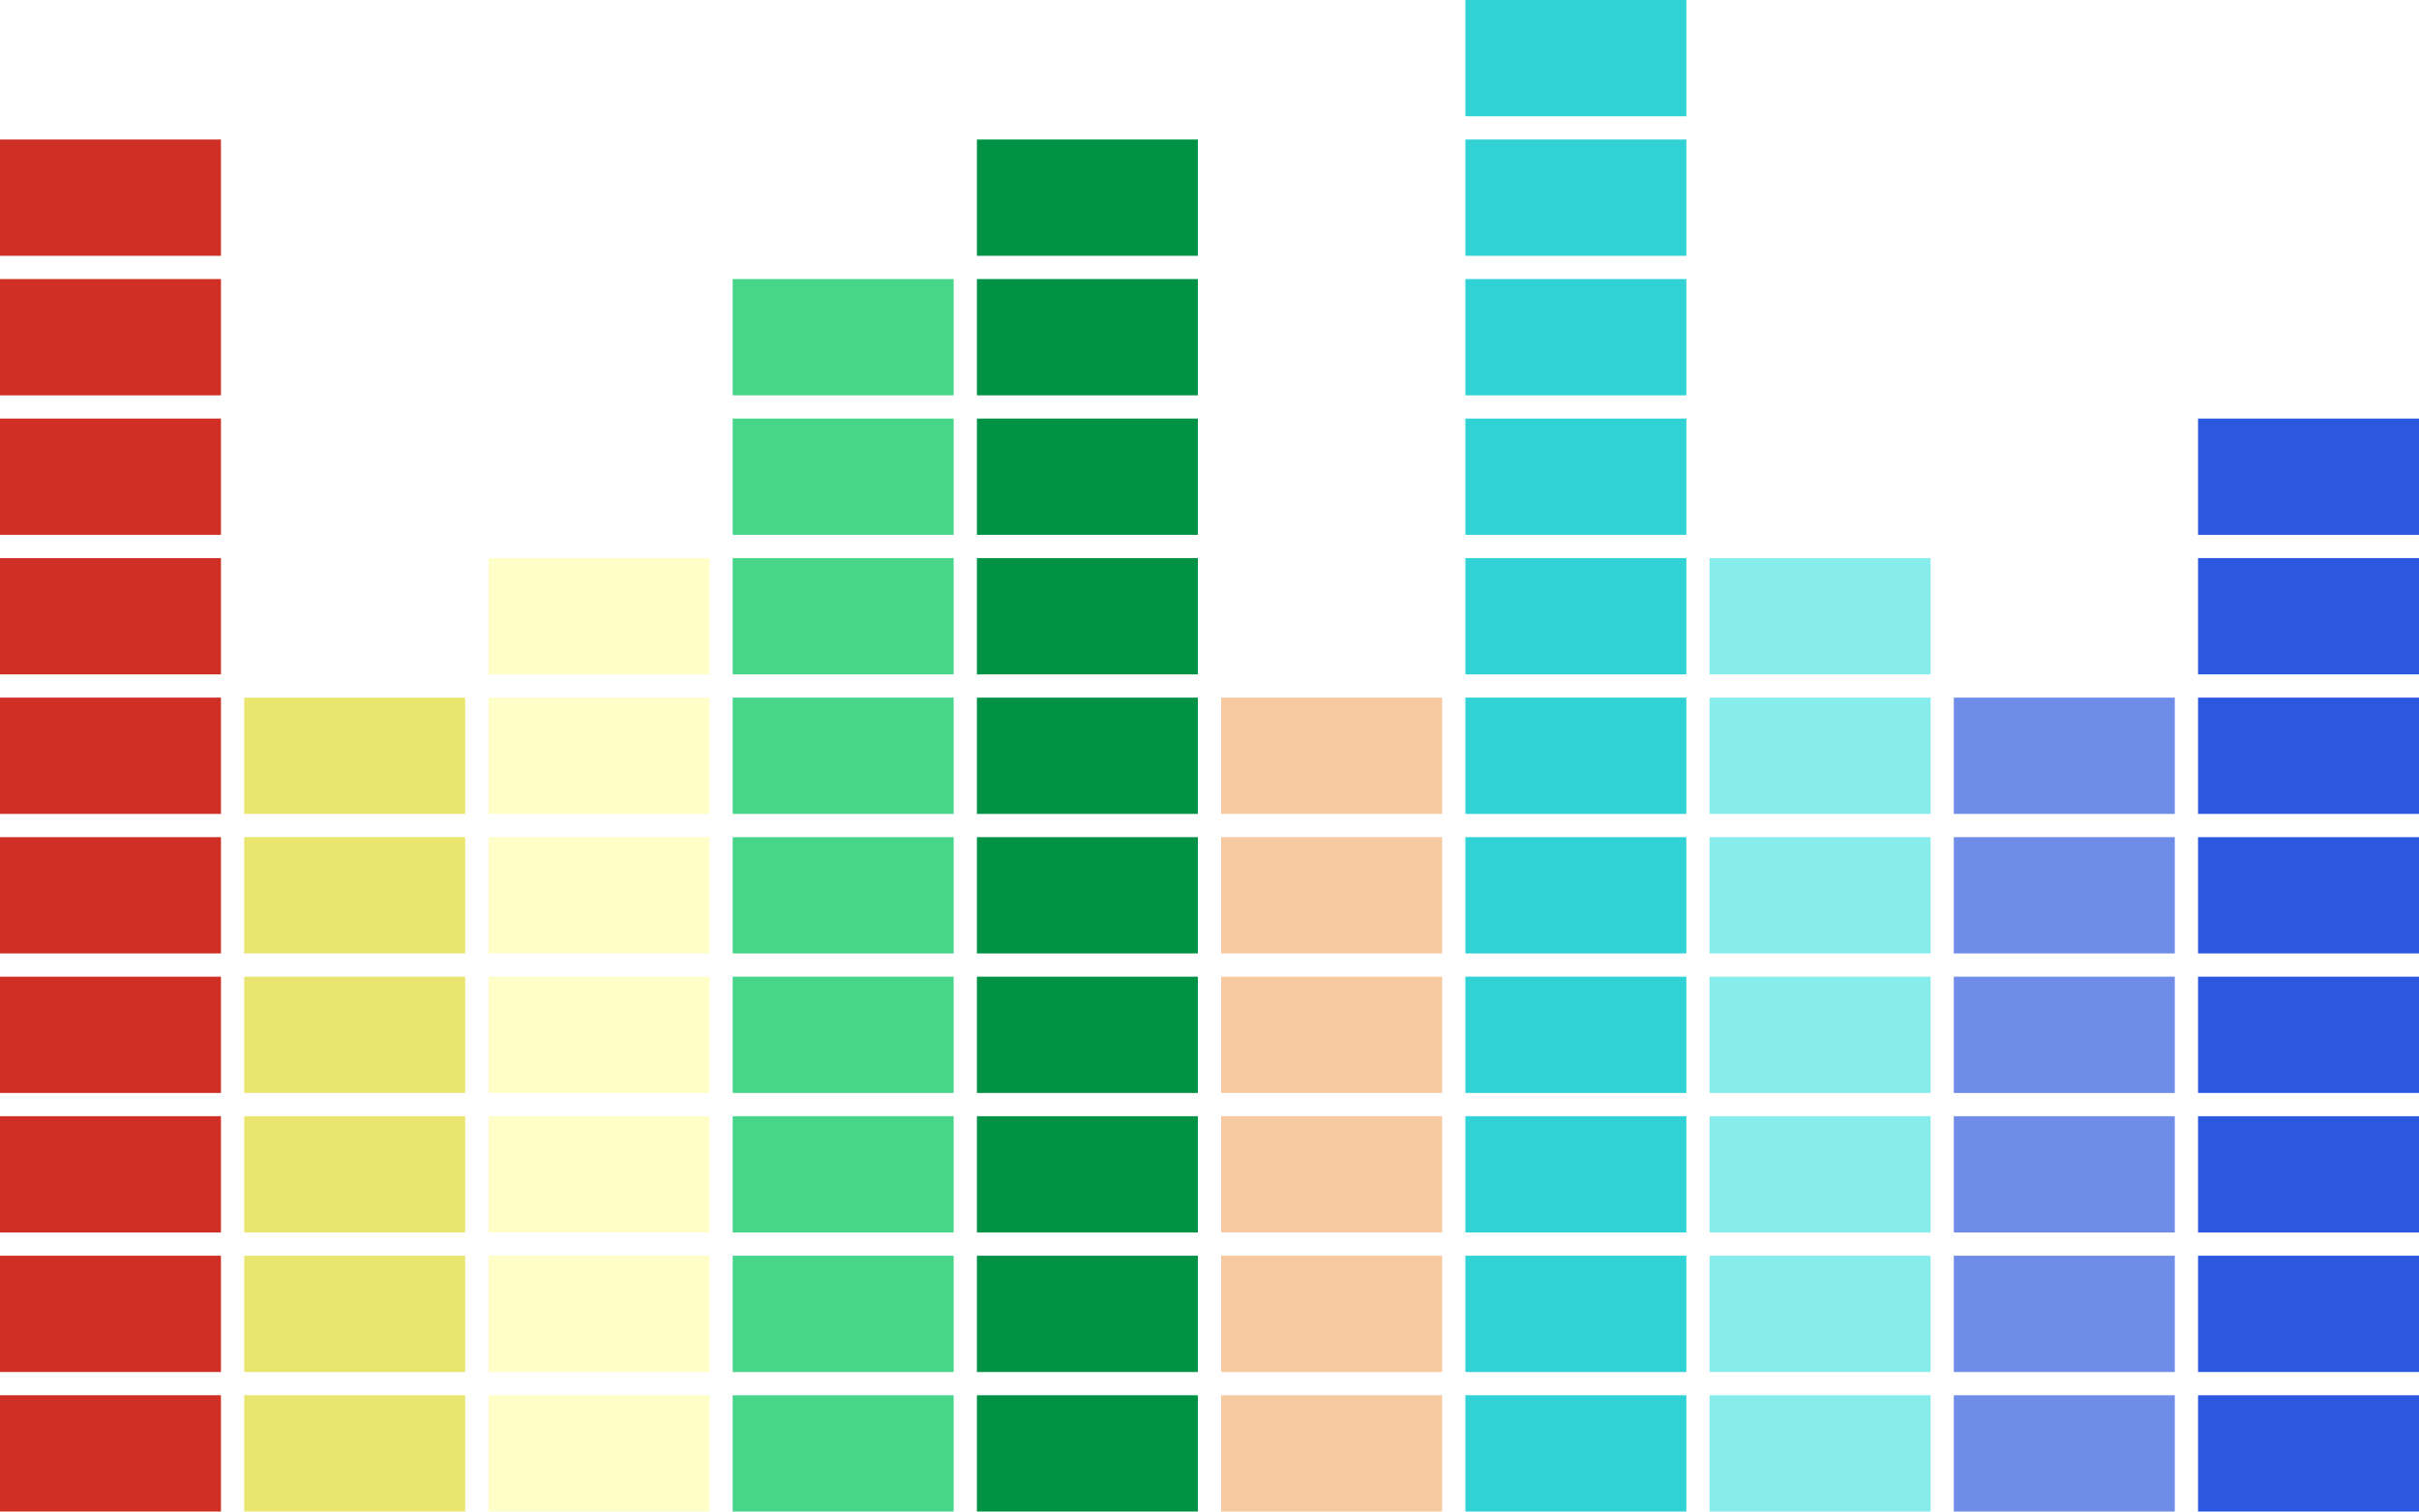
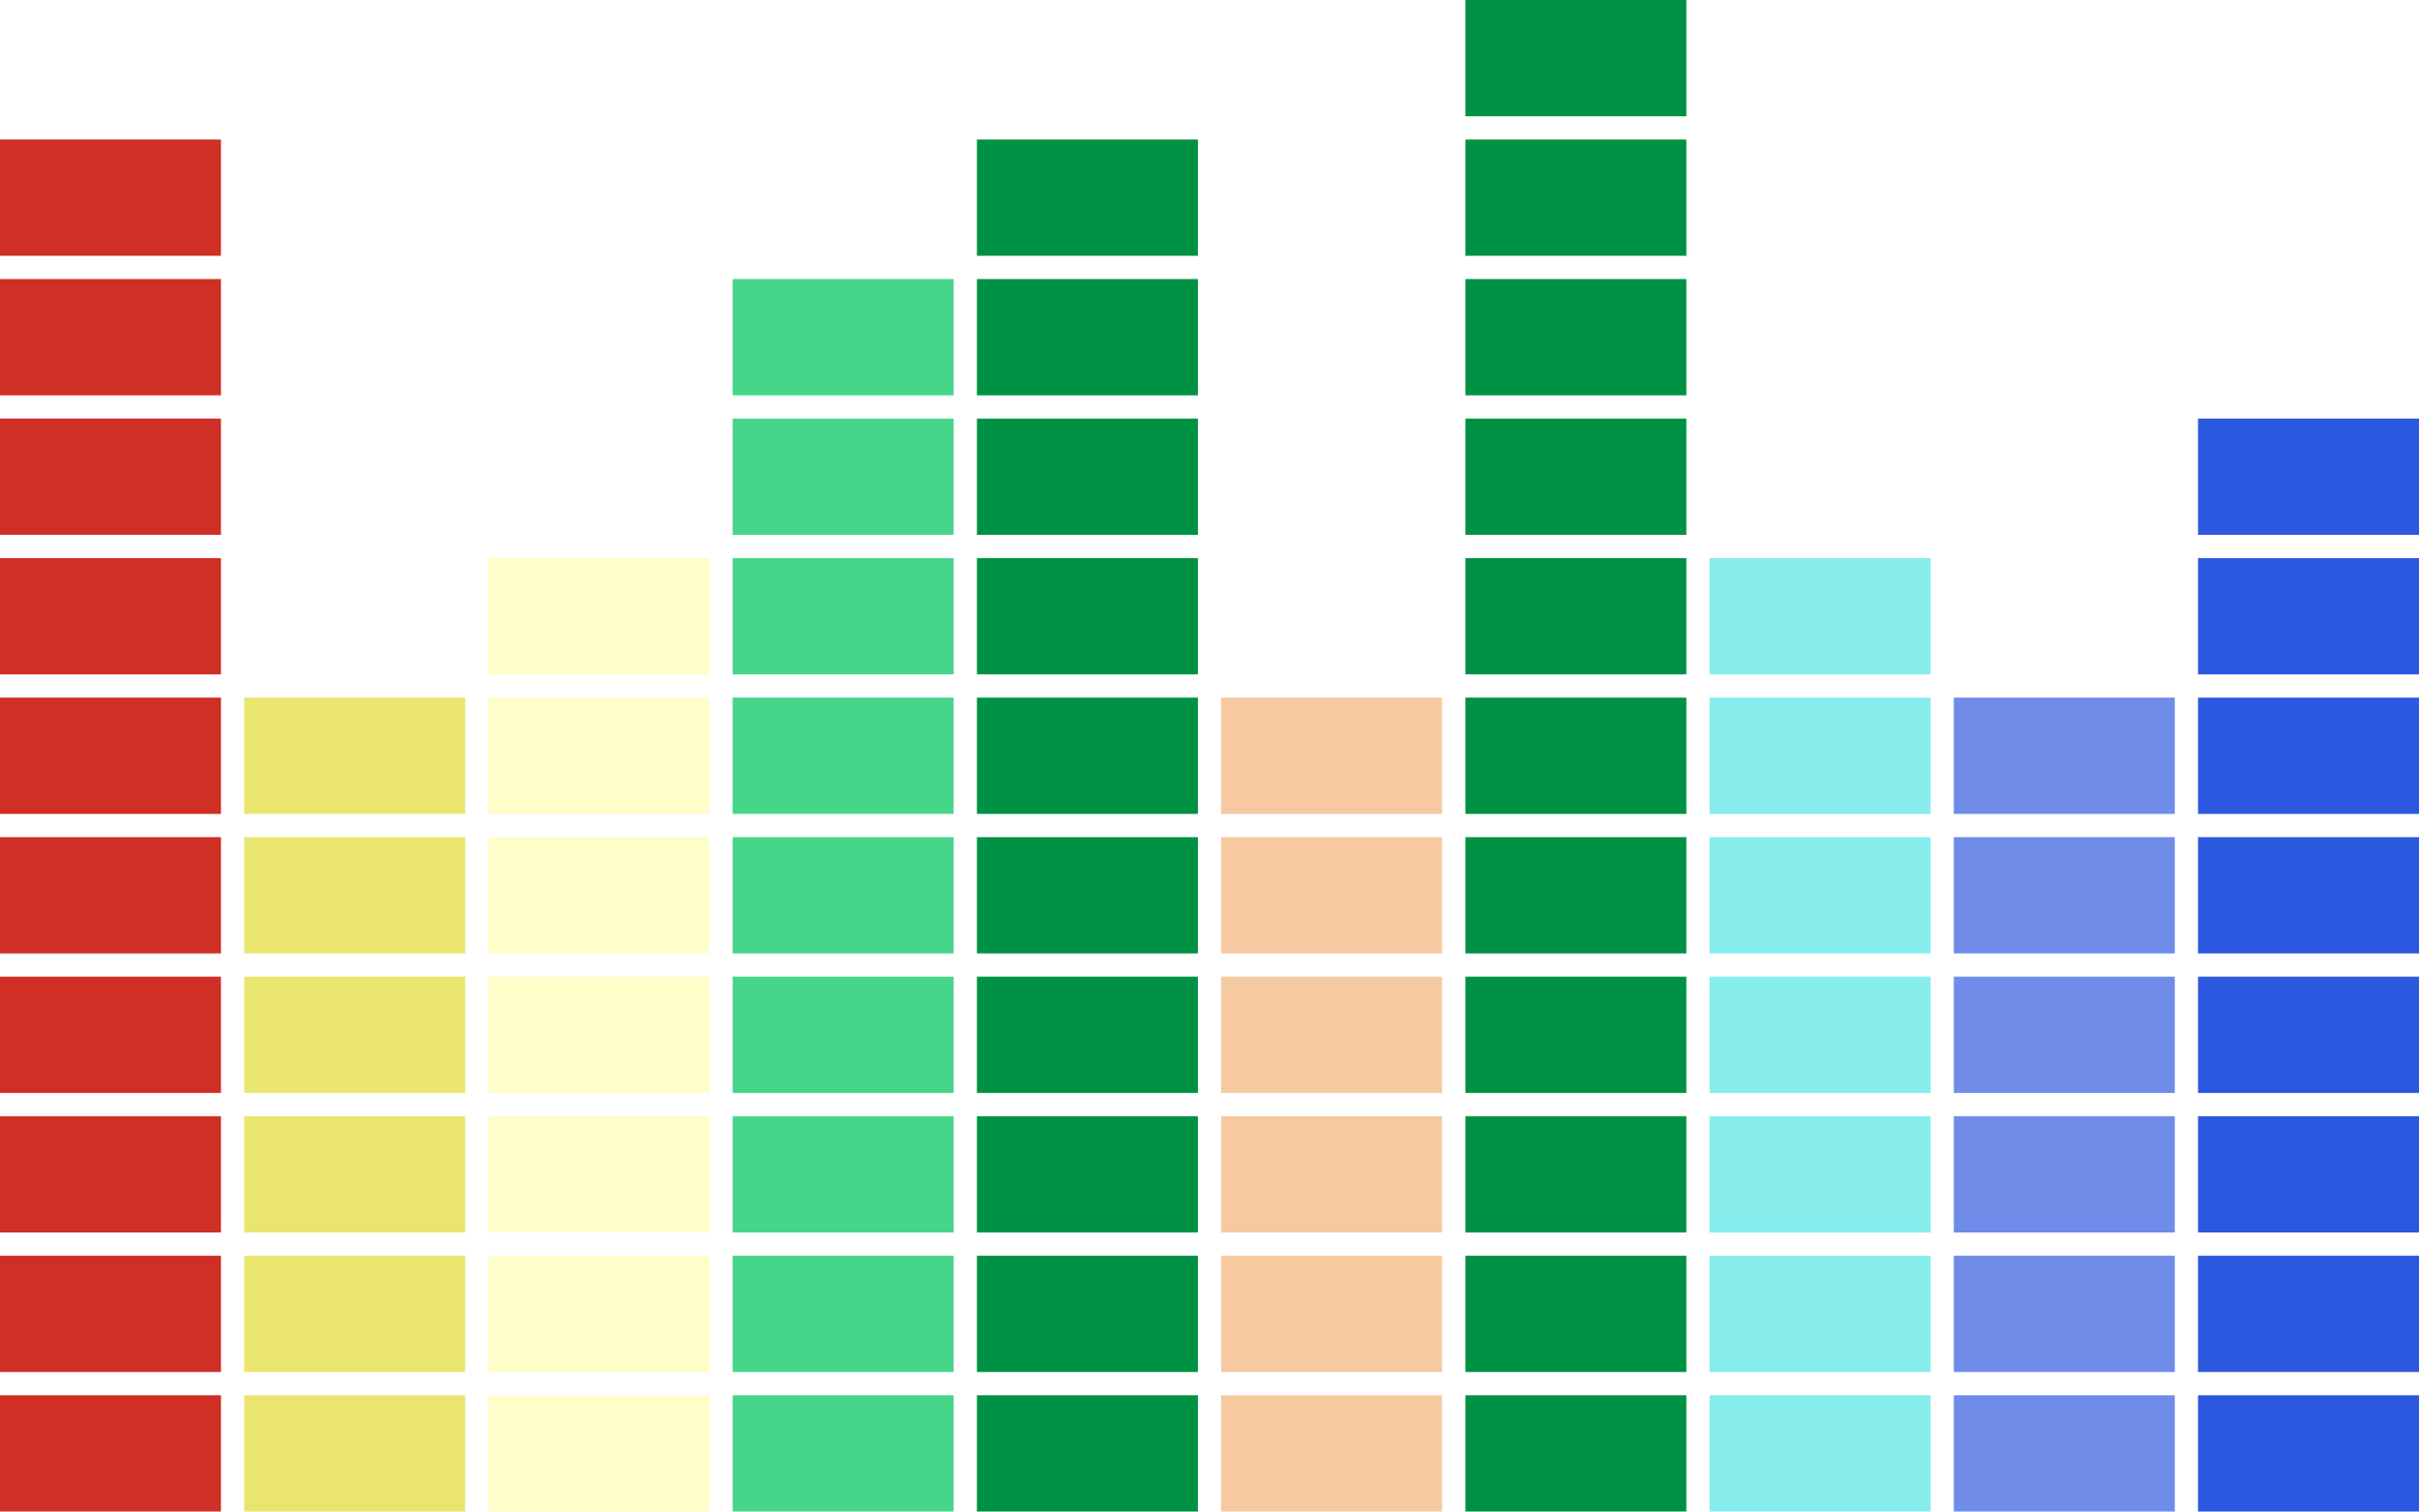
<svg xmlns="http://www.w3.org/2000/svg" width="55.033mm" height="34.396mm" version="1.1" viewBox="0 0 55.033 34.396">
  <g fill="#cf2f25">
    <rect y="31.75" width="5.027" height="2.646" />
    <rect y="28.575" width="5.027" height="2.646" />
    <rect y="25.4" width="5.027" height="2.646" />
    <rect y="22.225" width="5.027" height="2.646" />
    <rect y="19.05" width="5.027" height="2.646" />
    <rect y="15.875" width="5.027" height="2.646" />
  </g>
  <g fill="#e9e56f">
    <rect x="5.556" y="31.75" width="5.027" height="2.646" />
    <rect x="5.556" y="28.575" width="5.027" height="2.646" />
    <rect x="5.556" y="25.4" width="5.027" height="2.646" />
    <rect x="5.556" y="22.225" width="5.027" height="2.646" />
    <rect x="5.556" y="19.05" width="5.027" height="2.646" />
    <rect x="5.556" y="15.875" width="5.027" height="2.646" />
  </g>
  <g fill="#fffdc8">
    <rect x="11.113" y="31.75" width="5.027" height="2.646" />
    <rect x="11.113" y="28.575" width="5.027" height="2.646" />
    <rect x="11.113" y="25.4" width="5.027" height="2.646" />
    <rect x="11.113" y="22.225" width="5.027" height="2.646" />
    <rect x="11.113" y="19.05" width="5.027" height="2.646" />
    <rect x="11.113" y="15.875" width="5.027" height="2.646" />
  </g>
  <g fill="#47d58a">
    <rect x="16.669" y="31.75" width="5.027" height="2.646" />
    <rect x="16.669" y="28.575" width="5.027" height="2.646" />
    <rect x="16.669" y="25.4" width="5.027" height="2.646" />
    <rect x="16.669" y="22.225" width="5.027" height="2.646" />
    <rect x="16.669" y="19.05" width="5.027" height="2.646" />
    <rect x="16.669" y="15.875" width="5.027" height="2.646" />
  </g>
  <g fill="#009244">
    <rect x="22.225" y="31.75" width="5.027" height="2.646" />
    <rect x="22.225" y="28.575" width="5.027" height="2.646" />
    <rect x="22.225" y="25.4" width="5.027" height="2.646" />
    <rect x="22.225" y="22.225" width="5.027" height="2.646" />
    <rect x="22.225" y="19.05" width="5.027" height="2.646" />
    <rect x="22.225" y="15.875" width="5.027" height="2.646" />
  </g>
  <g fill="#f6c9a0">
    <rect x="27.781" y="31.75" width="5.027" height="2.646" />
    <rect x="27.781" y="28.575" width="5.027" height="2.646" />
    <rect x="27.781" y="25.4" width="5.027" height="2.646" />
    <rect x="27.781" y="22.225" width="5.027" height="2.646" />
    <rect x="27.781" y="19.05" width="5.027" height="2.646" />
    <rect x="27.781" y="15.875" width="5.027" height="2.646" />
  </g>
-   <g fill="#30d2d5">
+   <g fill="#009244">
    <rect x="33.338" y="31.75" width="5.027" height="2.646" />
    <rect x="33.338" y="28.575" width="5.027" height="2.646" />
    <rect x="33.338" y="25.4" width="5.027" height="2.646" />
    <rect x="33.338" y="22.225" width="5.027" height="2.646" />
    <rect x="33.338" y="19.05" width="5.027" height="2.646" />
    <rect x="33.338" y="15.875" width="5.027" height="2.646" />
  </g>
  <g fill="#86ecec">
    <rect x="38.894" y="31.75" width="5.027" height="2.646" />
    <rect x="38.894" y="28.575" width="5.027" height="2.646" />
    <rect x="38.894" y="25.4" width="5.027" height="2.646" />
    <rect x="38.894" y="22.225" width="5.027" height="2.646" />
    <rect x="38.894" y="19.05" width="5.027" height="2.646" />
    <rect x="38.894" y="15.875" width="5.027" height="2.646" />
  </g>
  <g fill="#6f8ce9">
    <rect x="44.45" y="31.75" width="5.027" height="2.646" />
    <rect x="44.45" y="28.575" width="5.027" height="2.646" />
    <rect x="44.45" y="25.4" width="5.027" height="2.646" />
    <rect x="44.45" y="22.225" width="5.027" height="2.646" />
    <rect x="44.45" y="19.05" width="5.027" height="2.646" />
    <rect x="44.45" y="15.875" width="5.027" height="2.646" />
  </g>
  <g fill="#2c57df">
    <rect x="50.006" y="31.75" width="5.027" height="2.646" />
    <rect x="50.006" y="28.575" width="5.027" height="2.646" />
    <rect x="50.006" y="25.4" width="5.027" height="2.646" />
    <rect x="50.006" y="22.225" width="5.027" height="2.646" />
    <rect x="50.006" y="19.05" width="5.027" height="2.646" />
    <rect x="50.006" y="15.875" width="5.027" height="2.646" />
  </g>
  <g>
    <rect y="12.7" width="5.027" height="2.646" fill="#cf2f25" />
    <rect x="11.113" y="12.7" width="5.027" height="2.646" fill="#fffdc8" />
    <rect x="16.669" y="12.7" width="5.027" height="2.646" fill="#47d58a" />
    <rect x="22.225" y="12.7" width="5.027" height="2.646" fill="#009244" />
-     <rect x="33.338" y="12.7" width="5.027" height="2.646" fill="#30d2d5" />
+     <rect x="33.338" y="12.7" width="5.027" height="2.646" fill="#009244" />
    <rect x="38.894" y="12.7" width="5.027" height="2.646" fill="#86ecec" />
    <rect x="50.006" y="12.7" width="5.027" height="2.646" fill="#2c57df" />
    <rect y="9.525" width="5.027" height="2.646" fill="#cf2f25" />
    <rect x="16.669" y="9.525" width="5.027" height="2.646" fill="#47d58a" />
    <rect x="22.225" y="9.525" width="5.027" height="2.646" fill="#009244" />
-     <rect x="33.338" y="9.525" width="5.027" height="2.646" fill="#30d2d5" />
+     <rect x="33.338" y="9.525" width="5.027" height="2.646" fill="#009244" />
    <rect x="50.006" y="9.525" width="5.027" height="2.646" fill="#2c57df" />
    <rect y="6.35" width="5.027" height="2.646" fill="#cf2f25" />
    <rect x="16.669" y="6.35" width="5.027" height="2.646" fill="#47d58a" />
    <rect x="22.225" y="6.35" width="5.027" height="2.646" fill="#009244" />
-     <rect x="33.338" y="6.35" width="5.027" height="2.646" fill="#30d2d5" />
+     <rect x="33.338" y="6.35" width="5.027" height="2.646" fill="#009244" />
    <rect y="3.175" width="5.027" height="2.646" fill="#cf2f25" />
    <rect x="22.225" y="3.175" width="5.027" height="2.646" fill="#009244" />
-     <rect x="33.338" y="3.175" width="5.027" height="2.646" fill="#30d2d5" />
-     <rect x="33.338" y="2.1316e-14" width="5.027" height="2.646" fill="#30d2d5" />
+     <rect x="33.338" y="3.175" width="5.027" height="2.646" fill="#009244" />
+     <rect x="33.338" y="2.1316e-14" width="5.027" height="2.646" fill="#009244" />
  </g>
</svg>
